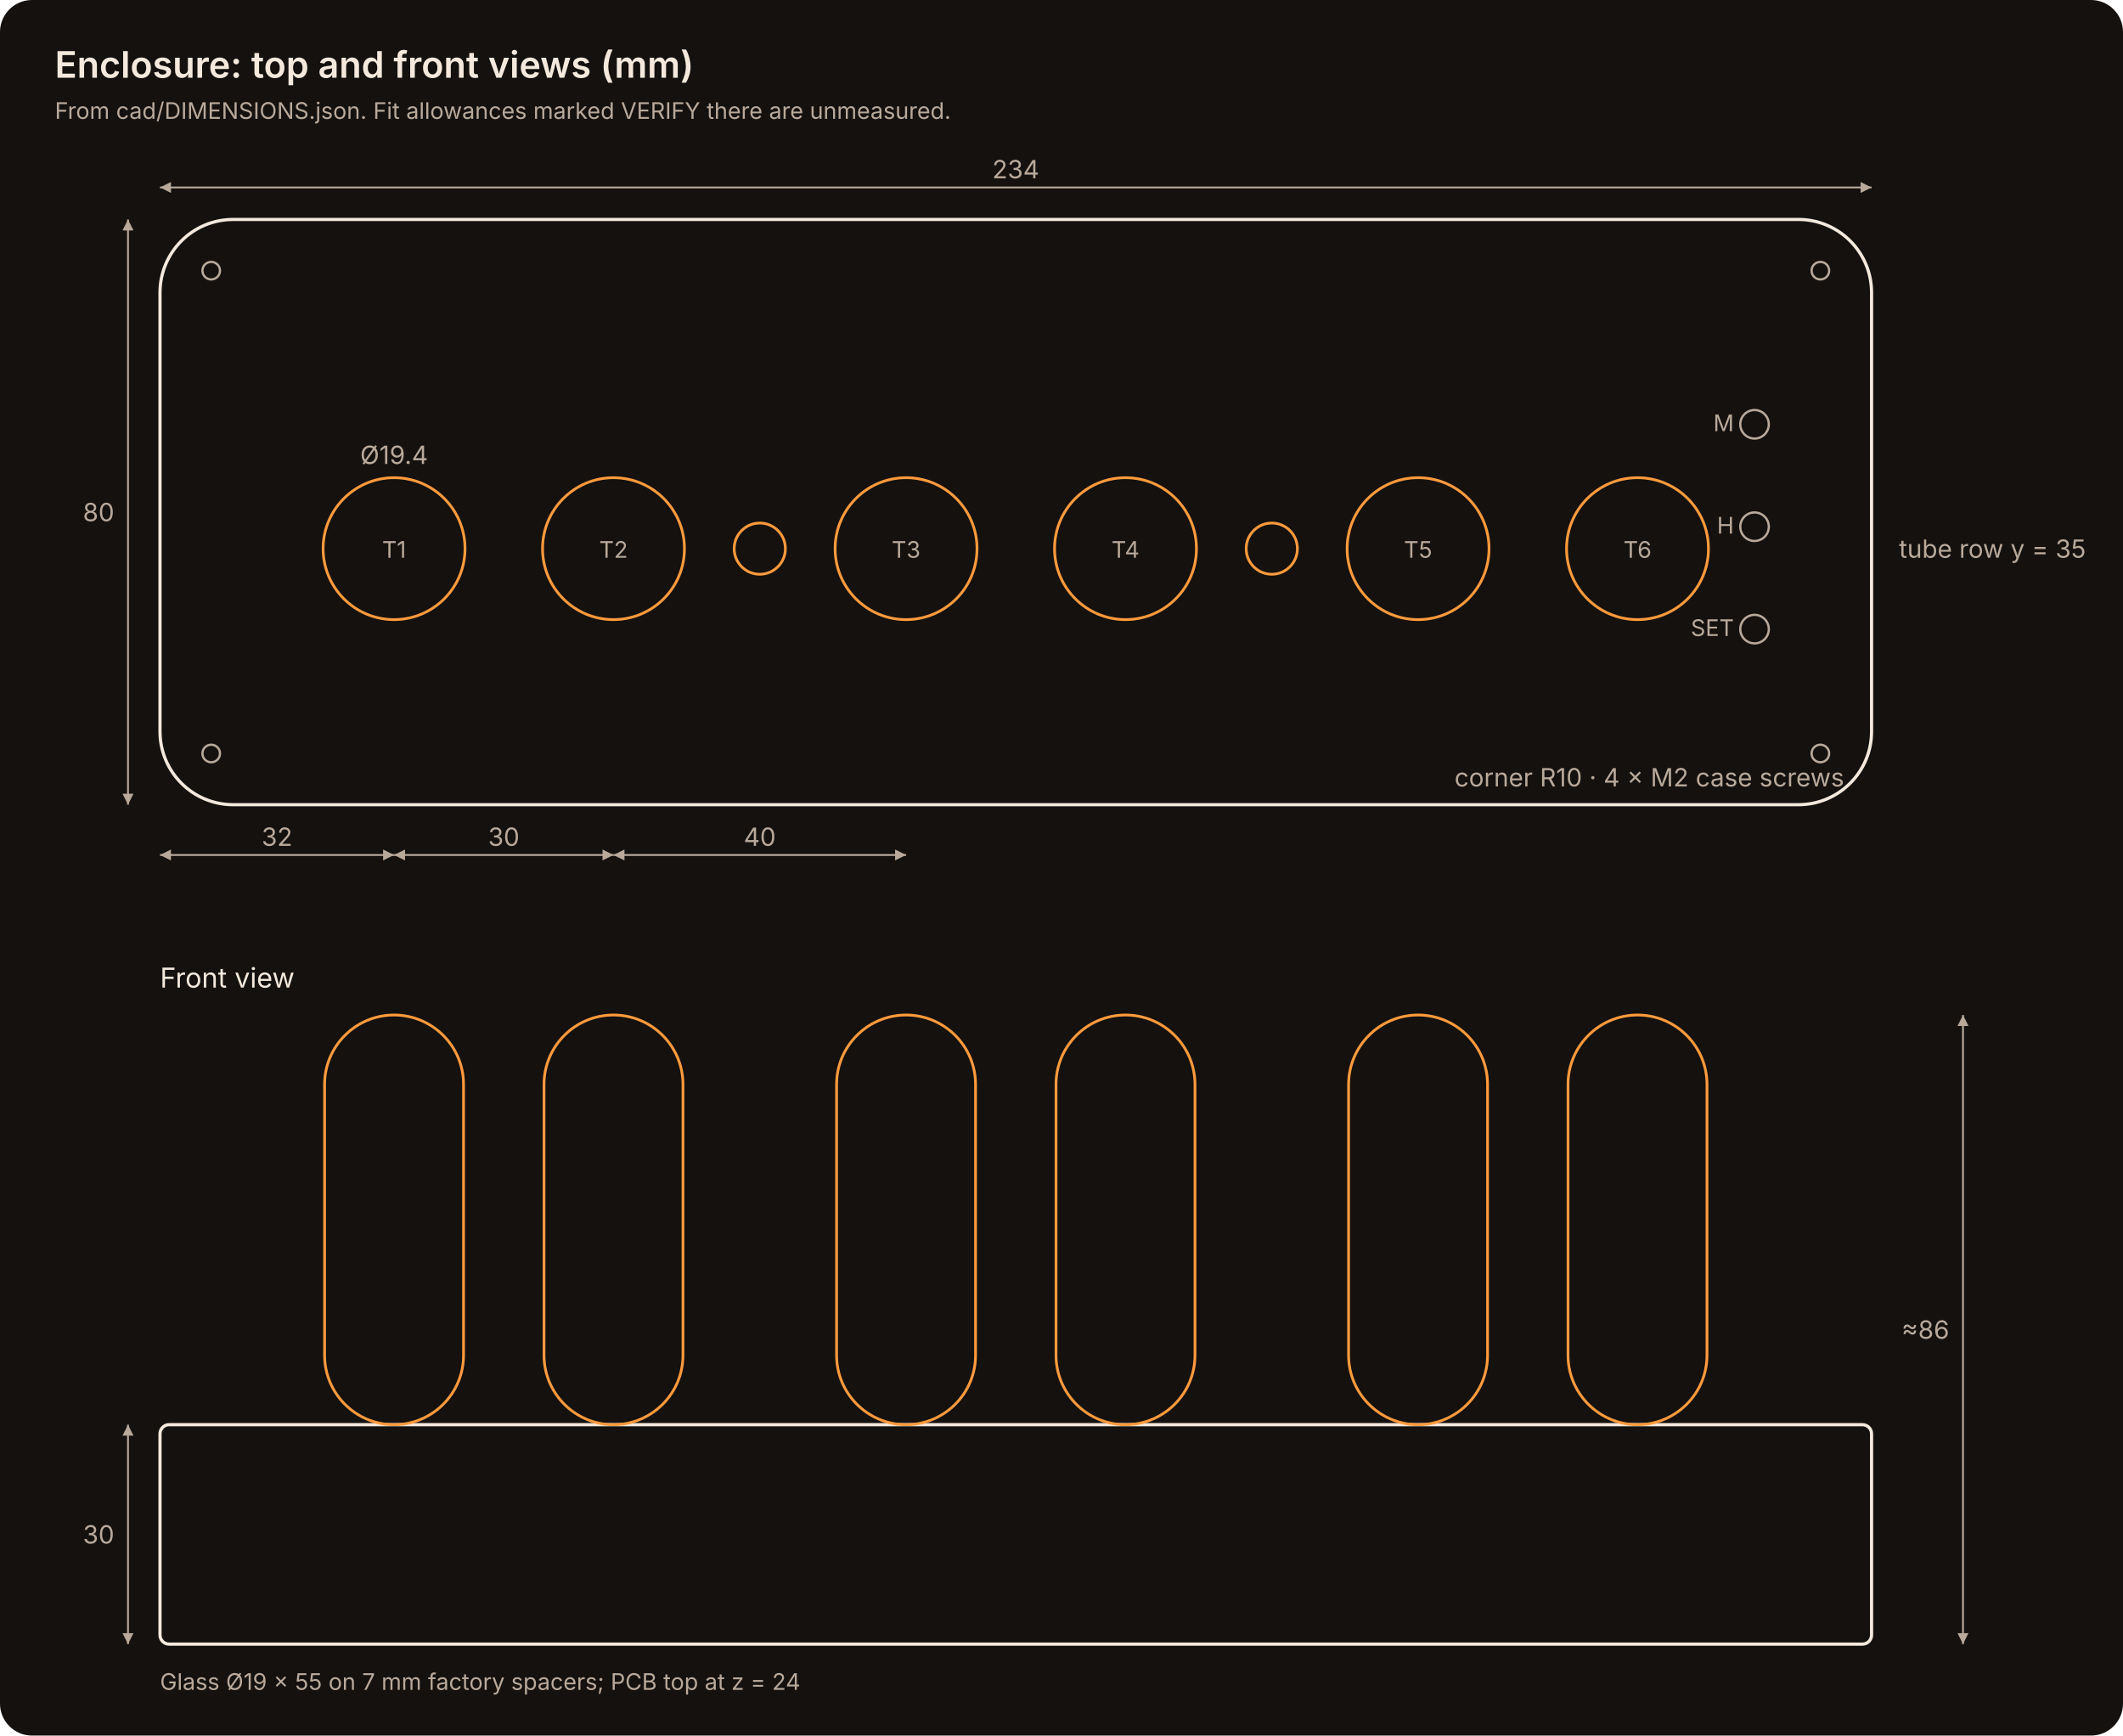
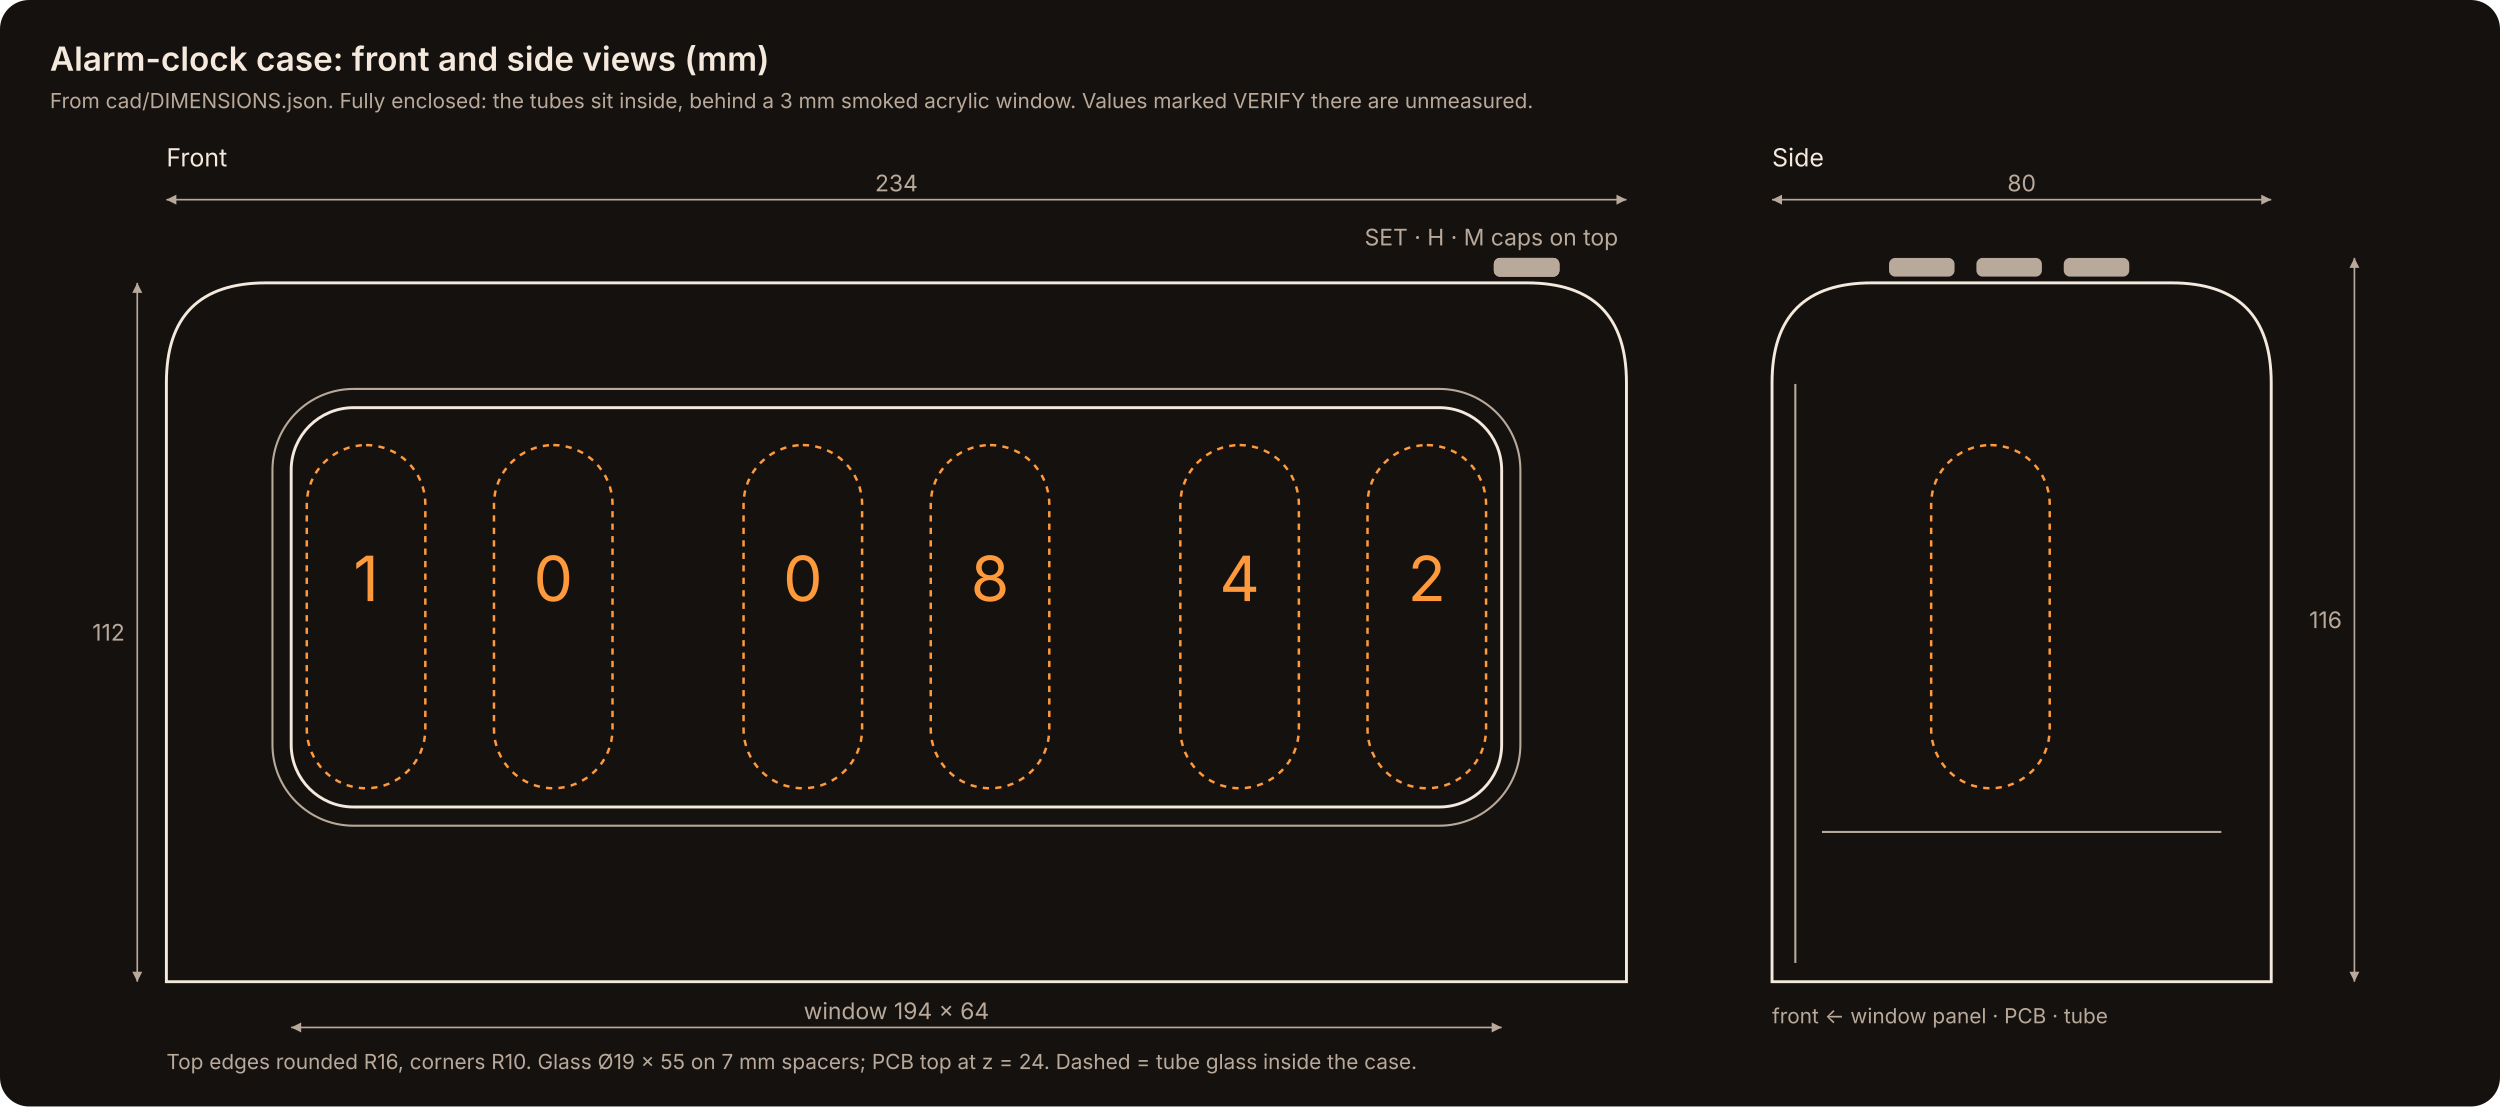
- <svg xmlns="http://www.w3.org/2000/svg" viewBox="0 0 928.8 759.2" font-family="system-ui,-apple-system,Segoe UI,sans-serif">
+ <svg xmlns="http://www.w3.org/2000/svg" viewBox="0 0 1202.0 532.0" font-family="system-ui,-apple-system,Segoe UI,sans-serif">
  <style>
.o{fill:none;stroke:#f4e9dc;stroke-width:1.4}.t{fill:none;stroke:#ff9a3c;stroke-width:1.2}.h{fill:none;stroke:#b9a99a;stroke-width:1}
.d{stroke:#b9a99a;stroke-width:.8;fill:none}.dt{fill:#b9a99a;font-size:11px}.lb{fill:#f4e9dc;font-size:12px}.ti{fill:#f4e9dc;font-size:16px;font-weight:600}
.sm{fill:#b9a99a;font-size:10px}
</style>
  <defs>
    <marker id="ar" viewBox="0 0 10 10" refX="10" refY="5" markerWidth="6" markerHeight="6" orient="auto-start-reverse">
      <path d="M0,0 L10,5 L0,10 z" fill="#b9a99a" />
    </marker>
  </defs>
-   <rect width="928.8" height="759.2" rx="14" fill="#14110f" />
-   <text class="ti" x="24" y="34">Enclosure: top and front views (mm)</text>
-   <text class="sm" x="24" y="52">From cad/DIMENSIONS.json. Fit allowances marked VERIFY there are unmeasured.</text>
-   <rect class="o" x="70" y="96" width="748.8" height="256.0" rx="32.0" />
-   <circle class="t" cx="172.4" cy="240.0" r="31.04" />
-   <text class="sm" x="172.4" y="244.0" text-anchor="middle">T1</text>
-   <circle class="t" cx="268.4" cy="240.0" r="31.04" />
-   <text class="sm" x="268.4" y="244.0" text-anchor="middle">T2</text>
-   <circle class="t" cx="396.4" cy="240.0" r="31.04" />
-   <text class="sm" x="396.4" y="244.0" text-anchor="middle">T3</text>
-   <circle class="t" cx="492.4" cy="240.0" r="31.04" />
-   <text class="sm" x="492.4" y="244.0" text-anchor="middle">T4</text>
-   <circle class="t" cx="620.4" cy="240.0" r="31.04" />
-   <text class="sm" x="620.4" y="244.0" text-anchor="middle">T5</text>
-   <circle class="t" cx="716.4" cy="240.0" r="31.04" />
-   <text class="sm" x="716.4" y="244.0" text-anchor="middle">T6</text>
-   <circle class="t" cx="332.4" cy="240.0" r="11.2" />
-   <circle class="t" cx="556.4" cy="240.0" r="11.2" />
-   <circle class="h" cx="767.6" cy="275.2" r="6.24" />
-   <text class="sm" x="758.6" y="278.2" text-anchor="end">SET</text>
-   <circle class="h" cx="767.6" cy="230.4" r="6.24" />
-   <text class="sm" x="758.6" y="233.4" text-anchor="end">H</text>
-   <circle class="h" cx="767.6" cy="185.6" r="6.24" />
-   <text class="sm" x="758.6" y="188.6" text-anchor="end">M</text>
-   <circle class="h" cx="92.4" cy="329.6" r="3.84" />
-   <circle class="h" cx="796.4" cy="329.6" r="3.84" />
-   <circle class="h" cx="92.4" cy="118.4" r="3.84" />
-   <circle class="h" cx="796.4" cy="118.4" r="3.84" />
-   <line class="d" x1="70" y1="82" x2="818.8" y2="82" marker-start="url(#ar)" marker-end="url(#ar)" />
-   <text class="dt" x="444.4" y="78" text-anchor="middle">234</text>
-   <line class="d" x1="56" y1="96" x2="56" y2="352.0" marker-start="url(#ar)" marker-end="url(#ar)" />
-   <text class="dt" x="50" y="228.0" text-anchor="end">80</text>
-   <line class="d" x1="172.4" y1="374.0" x2="268.4" y2="374.0" marker-start="url(#ar)" marker-end="url(#ar)" />
-   <text class="dt" x="220.4" y="370.0" text-anchor="middle">30</text>
-   <line class="d" x1="268.4" y1="374.0" x2="396.4" y2="374.0" marker-start="url(#ar)" marker-end="url(#ar)" />
-   <text class="dt" x="332.4" y="370.0" text-anchor="middle">40</text>
-   <line class="d" x1="70" y1="374.0" x2="172.4" y2="374.0" marker-start="url(#ar)" marker-end="url(#ar)" />
-   <text class="dt" x="121.2" y="370.0" text-anchor="middle">32</text>
-   <text class="dt" x="172.4" y="202.96" text-anchor="middle">Ø19.4</text>
-   <text class="dt" x="830.8" y="244.0">tube row y = 35</text>
-   <text class="dt" x="806.8" y="344.0" text-anchor="end">corner R10 · 4 × M2 case screws</text>
-   <text class="lb" x="70" y="432.0">Front view</text>
-   <rect class="o" x="70" y="623.2" width="748.8" height="96.0" rx="4" />
-   <rect class="t" x="142.0" y="444.0" width="60.8" height="179.2" rx="30.4" />
-   <rect class="t" x="238.0" y="444.0" width="60.8" height="179.2" rx="30.4" />
-   <rect class="t" x="366.0" y="444.0" width="60.8" height="179.2" rx="30.4" />
-   <rect class="t" x="462.0" y="444.0" width="60.8" height="179.2" rx="30.4" />
-   <rect class="t" x="590.0" y="444.0" width="60.8" height="179.2" rx="30.4" />
-   <rect class="t" x="686.0" y="444.0" width="60.8" height="179.2" rx="30.4" />
-   <line class="d" x1="56" y1="623.2" x2="56" y2="719.2" marker-start="url(#ar)" marker-end="url(#ar)" />
-   <text class="dt" x="50" y="675.2" text-anchor="end">30</text>
-   <line class="d" x1="858.8" y1="444.0" x2="858.8" y2="719.2" marker-start="url(#ar)" marker-end="url(#ar)" />
-   <text class="dt" x="852.8" y="585.6" text-anchor="end">≈86</text>
-   <text class="sm" x="70" y="739.2">Glass Ø19 × 55 on 7 mm factory spacers; PCB top at z = 24</text>
+   <rect width="1202.0" height="532.0" rx="14" fill="#14110f" />
+   <text class="ti" x="24" y="34">Alarm-clock case: front and side views (mm)</text>
+   <text class="sm" x="24" y="52">From cad/DIMENSIONS.json. Fully enclosed: the tubes sit inside, behind a 3 mm smoked acrylic window. Values marked VERIFY there are unmeasured.</text>
+   <text class="lb" x="80" y="80">Front</text>
+   <path class="o" d="M80 472.0 V184.0 Q80 136.0 128.0 136.0 H734.0 Q782.0 136.0 782.0 184.0 V472.0 Z" />
+   <rect class="h" x="131.0" y="187.0" width="600.0" height="210.0" rx="39.0" />
+   <rect class="o" x="140.0" y="196.0" width="582.0" height="192.0" rx="30.0" />
+   <rect class="t" x="147.5" y="214.0" width="57.0" height="165.0" rx="28.5" stroke-dasharray="3 3" />
+   <text x="176.0" y="289.0" fill="#ff9a3c" font-size="30" text-anchor="middle">1</text>
+   <rect class="t" x="237.5" y="214.0" width="57.0" height="165.0" rx="28.5" stroke-dasharray="3 3" />
+   <text x="266.0" y="289.0" fill="#ff9a3c" font-size="30" text-anchor="middle">0</text>
+   <rect class="t" x="357.5" y="214.0" width="57.0" height="165.0" rx="28.5" stroke-dasharray="3 3" />
+   <text x="386.0" y="289.0" fill="#ff9a3c" font-size="30" text-anchor="middle">0</text>
+   <rect class="t" x="447.5" y="214.0" width="57.0" height="165.0" rx="28.5" stroke-dasharray="3 3" />
+   <text x="476.0" y="289.0" fill="#ff9a3c" font-size="30" text-anchor="middle">8</text>
+   <rect class="t" x="567.5" y="214.0" width="57.0" height="165.0" rx="28.5" stroke-dasharray="3 3" />
+   <text x="596.0" y="289.0" fill="#ff9a3c" font-size="30" text-anchor="middle">4</text>
+   <rect class="t" x="657.5" y="214.0" width="57.0" height="165.0" rx="28.5" stroke-dasharray="3 3" />
+   <text x="686.0" y="289.0" fill="#ff9a3c" font-size="30" text-anchor="middle">2</text>
+   <rect x="718.25" y="124.0" width="31.5" height="9.0" rx="3" fill="#b9a99a" />
+   <rect x="718.25" y="124.0" width="31.5" height="9.0" rx="3" fill="#b9a99a" />
+   <rect x="718.25" y="124.0" width="31.5" height="9.0" rx="3" fill="#b9a99a" />
+   <line class="d" x1="80" y1="96" x2="782.0" y2="96" marker-start="url(#ar)" marker-end="url(#ar)" />
+   <text class="dt" x="431.0" y="92" text-anchor="middle">234</text>
+   <line class="d" x1="66" y1="136.0" x2="66" y2="472.0" marker-start="url(#ar)" marker-end="url(#ar)" />
+   <text class="dt" x="60" y="308.0" text-anchor="end">112</text>
+   <line class="d" x1="140.0" y1="494.0" x2="722.0" y2="494.0" marker-start="url(#ar)" marker-end="url(#ar)" />
+   <text class="dt" x="431.0" y="490.0" text-anchor="middle">window 194 × 64</text>
+   <text class="dt" x="778.0" y="118.0" text-anchor="end">SET · H · M caps on top</text>
+   <text class="lb" x="852.0" y="80">Side</text>
+   <path class="o" d="M852.0 472.0 V184.0 Q852.0 136.0 900.0 136.0 H1044.0 Q1092.0 136.0 1092.0 184.0 V472.0 Z" />
+   <rect x="908.25" y="124.0" width="31.5" height="9.0" rx="3" fill="#b9a99a" />
+   <rect x="950.25" y="124.0" width="31.5" height="9.0" rx="3" fill="#b9a99a" />
+   <rect x="992.25" y="124.0" width="31.5" height="9.0" rx="3" fill="#b9a99a" />
+   <rect class="t" x="928.5" y="214.0" width="57.0" height="165.0" rx="28.5" stroke-dasharray="3 3" />
+   <line class="h" x1="876.0" y1="400.0" x2="1068.0" y2="400.0" stroke-width="3" />
+   <line class="h" x1="863.2" y1="463.0" x2="863.2" y2="184.6" stroke-width="3" stroke="#8a6a50" />
+   <line class="d" x1="852.0" y1="96" x2="1092.0" y2="96" marker-start="url(#ar)" marker-end="url(#ar)" />
+   <text class="dt" x="972.0" y="92" text-anchor="middle">80</text>
+   <line class="d" x1="1132.0" y1="124.0" x2="1132.0" y2="472.0" marker-start="url(#ar)" marker-end="url(#ar)" />
+   <text class="dt" x="1126.0" y="302.0" text-anchor="end">116</text>
+   <text class="sm" x="852.0" y="492.0">front ←  window panel · PCB · tube</text>
+   <text class="sm" x="80" y="514.0">Top edges rounded R16, corners R10. Glass Ø19 × 55 on 7 mm spacers; PCB top at z = 24. Dashed = tube glass inside the case.</text>
</svg>
